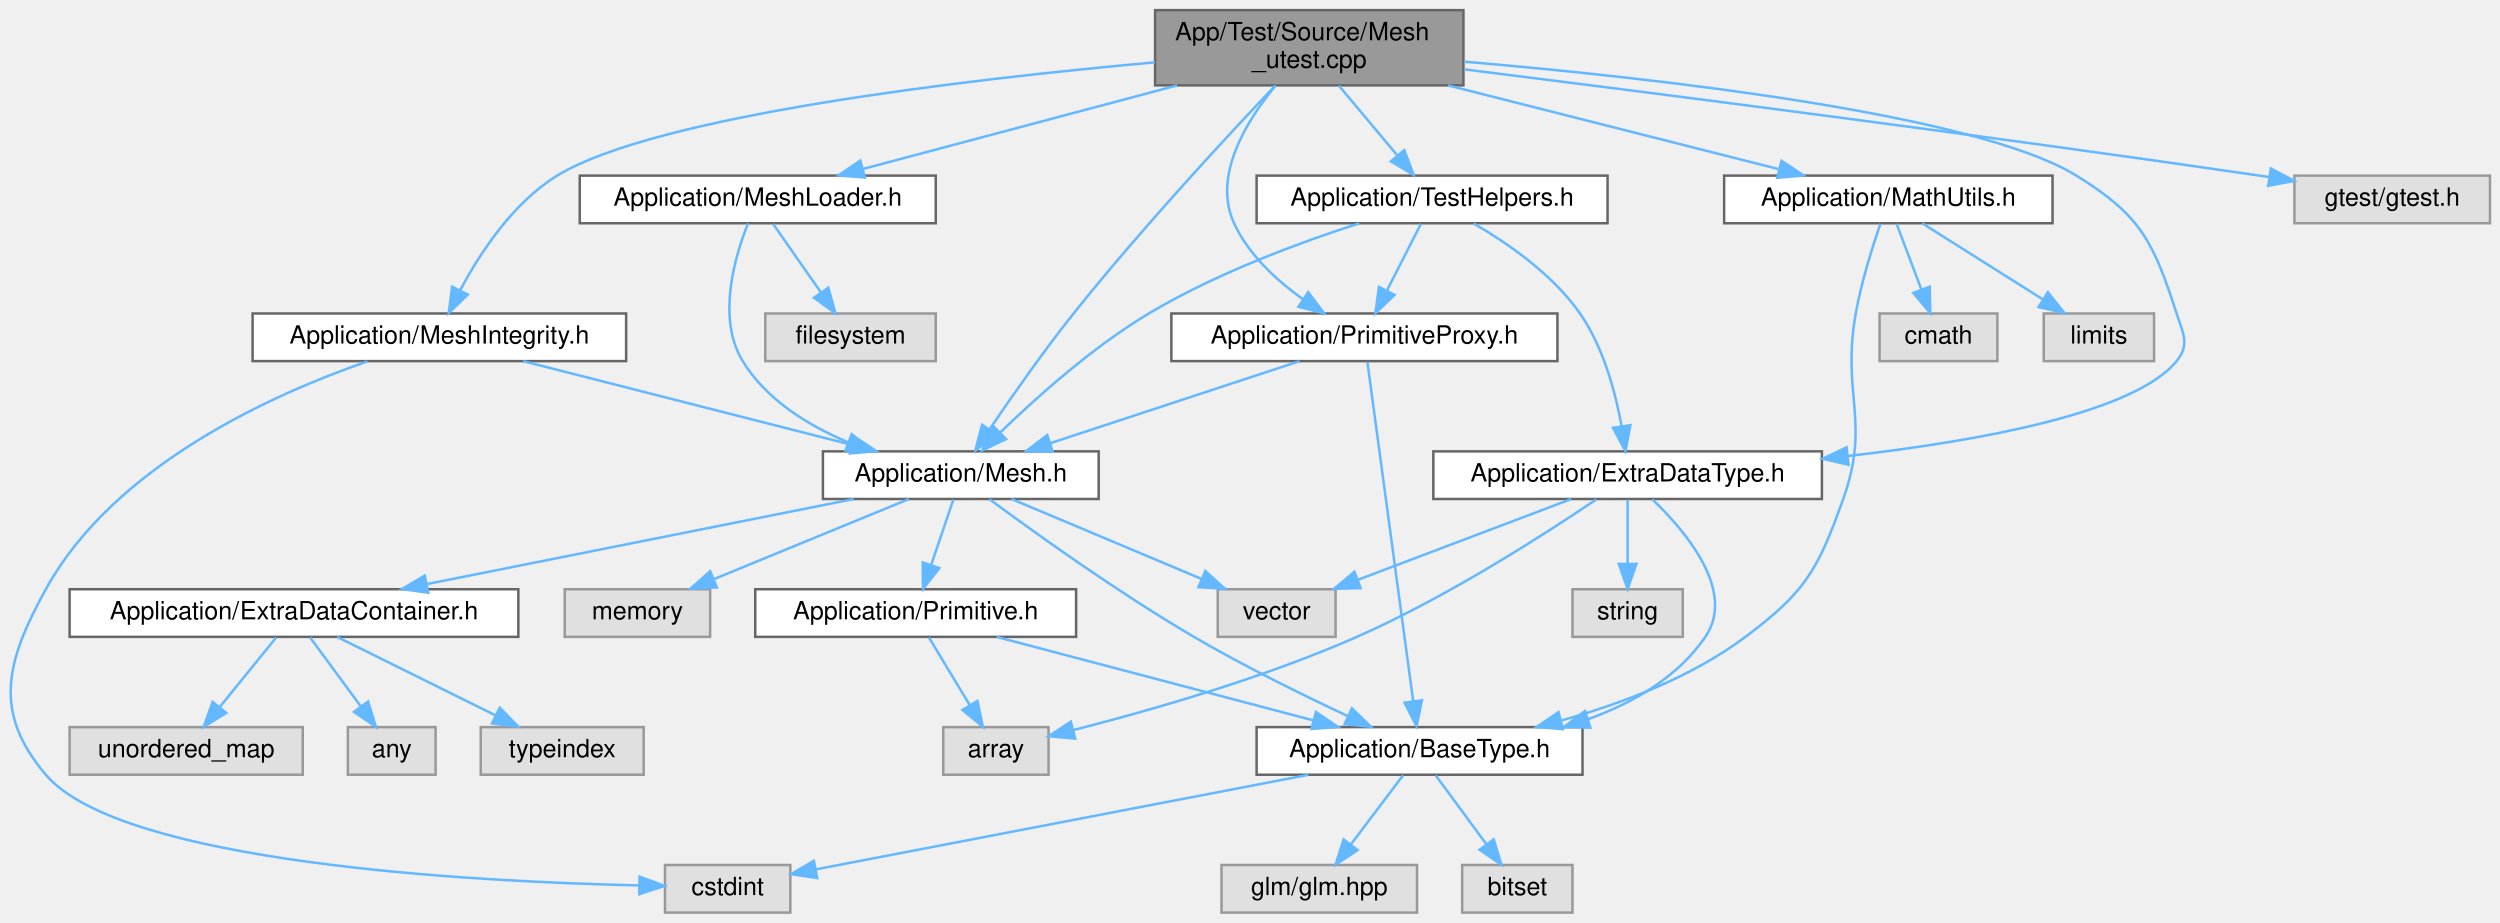
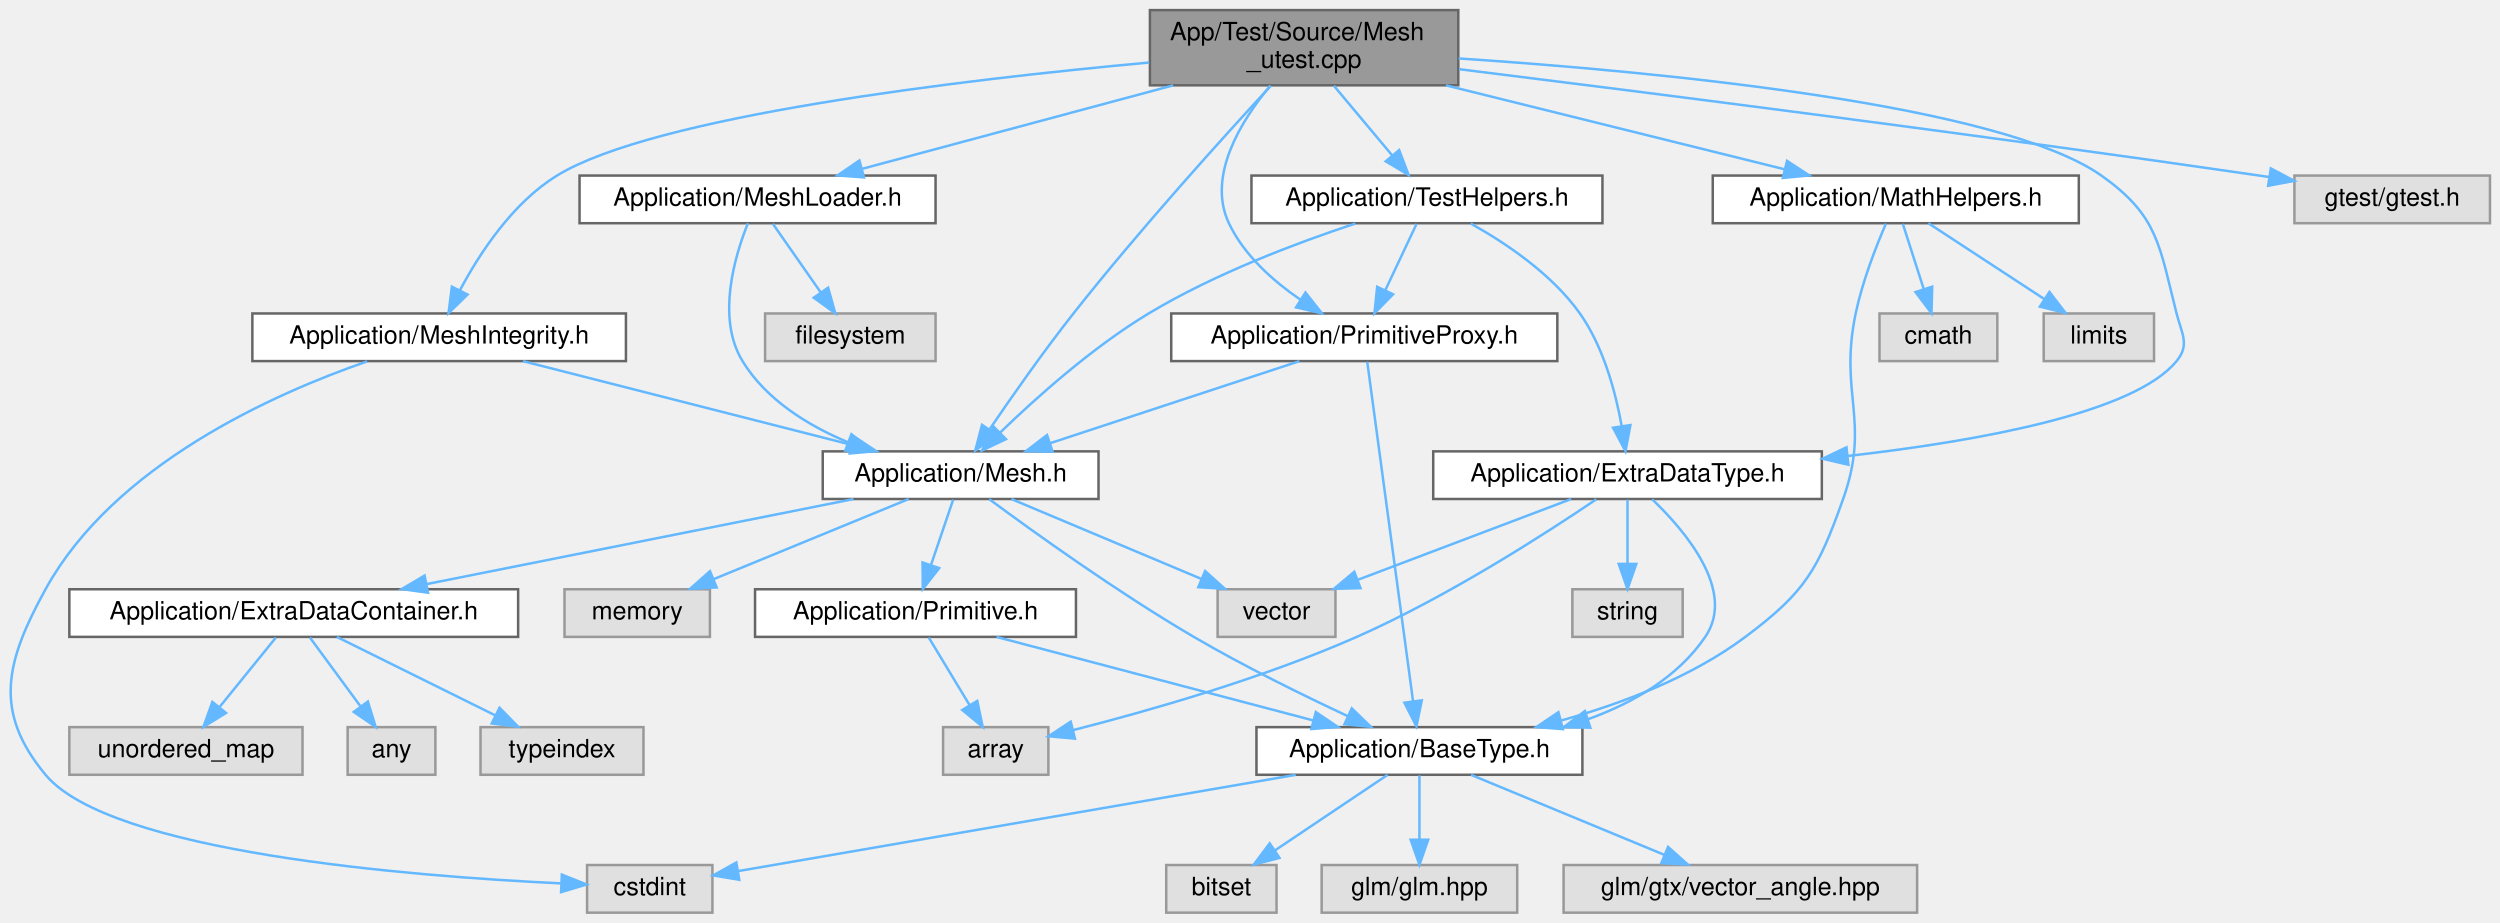
- <svg xmlns="http://www.w3.org/2000/svg" xmlns:xlink="http://www.w3.org/1999/xlink" width="997pt" height="368pt" viewBox="0.00 0.00 997.27 368.00">
+ <svg xmlns="http://www.w3.org/2000/svg" xmlns:xlink="http://www.w3.org/1999/xlink" width="997pt" height="368pt" viewBox="0.00 0.00 997.16 368.00">
  <g id="graph0" class="graph" transform="scale(1 1) rotate(0) translate(4 364)">
    <g id="Node000001" class="node">
      <g id="a_Node000001">
        <a xlink:title=" ">
-           <polygon fill="#999999" stroke="#666666" points="579.77,-360 456.77,-360 456.77,-330 579.77,-330 579.77,-360" />
-           <text text-anchor="start" x="464.77" y="-348" font-family="Helvetica,sans-Serif" font-size="10.00">App/Test/Source/Mesh</text>
-           <text text-anchor="middle" x="518.27" y="-337" font-family="Helvetica,sans-Serif" font-size="10.00">_utest.cpp</text>
+           <polygon fill="#999999" stroke="#666666" points="577.66,-360 454.66,-360 454.66,-330 577.66,-330 577.66,-360" />
+           <text text-anchor="start" x="462.66" y="-348" font-family="Helvetica,sans-Serif" font-size="10.00">App/Test/Source/Mesh</text>
+           <text text-anchor="middle" x="516.16" y="-337" font-family="Helvetica,sans-Serif" font-size="10.00">_utest.cpp</text>
        </a>
      </g>
    </g>
    <g id="Node000002" class="node">
      <g id="a_Node000002">
        <a xlink:href="ExtraDataType_8h.html" target="_top" xlink:title=" ">
-           <polygon fill="white" stroke="#666666" points="722.77,-184 567.77,-184 567.77,-165 722.77,-165 722.77,-184" />
-           <text text-anchor="middle" x="645.27" y="-172" font-family="Helvetica,sans-Serif" font-size="10.00">Application/ExtraDataType.h</text>
+           <polygon fill="white" stroke="#666666" points="722.66,-184 567.66,-184 567.66,-165 722.66,-165 722.66,-184" />
+           <text text-anchor="middle" x="645.16" y="-172" font-family="Helvetica,sans-Serif" font-size="10.00">Application/ExtraDataType.h</text>
        </a>
      </g>
    </g>
    <g id="edge1_Node000001_Node000002" class="edge">
      <g id="a_edge1_Node000001_Node000002">
        <a xlink:title=" ">
-           <path fill="none" stroke="#63b8ff" d="M580.07,-339.46C657.36,-332.83 784.39,-318.56 824.27,-294 850.01,-278.15 854.92,-267.74 864.27,-239 866.88,-230.97 869.61,-226.54 864.27,-220 847.55,-199.54 786.61,-188.25 733.25,-182.17" />
-           <polygon fill="#63b8ff" stroke="#63b8ff" points="733.37,-178.66 723.05,-181.06 732.61,-185.62 733.37,-178.66" />
-         </a>
-       </g>
-     </g>
-     <g id="Node000010" class="node">
-       <g id="a_Node000010">
-         <a xlink:href="MathUtils_8h.html" target="_top" xlink:title=" ">
-           <polygon fill="white" stroke="#666666" points="814.77,-294 683.77,-294 683.77,-275 814.77,-275 814.77,-294" />
-           <text text-anchor="middle" x="749.27" y="-282" font-family="Helvetica,sans-Serif" font-size="10.00">Application/MathUtils.h</text>
-         </a>
-       </g>
-     </g>
-     <g id="edge9_Node000001_Node000010" class="edge">
-       <g id="a_edge9_Node000001_Node000010">
-         <a xlink:title=" ">
-           <path fill="none" stroke="#63b8ff" d="M573.6,-329.99C613.98,-319.76 667.98,-306.09 705.41,-296.61" />
-           <polygon fill="#63b8ff" stroke="#63b8ff" points="706.66,-299.9 715.5,-294.05 704.94,-293.12 706.66,-299.9" />
-         </a>
-       </g>
-     </g>
-     <g id="Node000013" class="node">
-       <g id="a_Node000013">
+           <path fill="none" stroke="#63b8ff" d="M577.79,-340.72C658.34,-335.37 793.9,-322.36 834.16,-294 856.92,-277.96 857.28,-265.98 864.16,-239 866.25,-230.82 869.5,-226.54 864.16,-220 847.44,-199.54 786.5,-188.25 733.14,-182.17" />
+           <polygon fill="#63b8ff" stroke="#63b8ff" points="733.25,-178.66 722.93,-181.06 732.5,-185.62 733.25,-178.66" />
+         </a>
+       </g>
+     </g>
+     <g id="Node000011" class="node">
+       <g id="a_Node000011">
+         <a xlink:href="MathHelpers_8h.html" target="_top" xlink:title=" ">
+           <polygon fill="white" stroke="#666666" points="825.16,-294 679.16,-294 679.16,-275 825.16,-275 825.16,-294" />
+           <text text-anchor="middle" x="752.16" y="-282" font-family="Helvetica,sans-Serif" font-size="10.00">Application/MathHelpers.h</text>
+         </a>
+       </g>
+     </g>
+     <g id="edge10_Node000001_Node000011" class="edge">
+       <g id="a_edge10_Node000001_Node000011">
+         <a xlink:title=" ">
+           <path fill="none" stroke="#63b8ff" d="M572.69,-329.99C614.12,-319.72 669.58,-305.97 707.83,-296.49" />
+           <polygon fill="#63b8ff" stroke="#63b8ff" points="708.79,-299.86 717.65,-294.05 707.1,-293.06 708.79,-299.86" />
+         </a>
+       </g>
+     </g>
+     <g id="Node000014" class="node">
+       <g id="a_Node000014">
        <a xlink:href="Mesh_8h.html" target="_top" xlink:title=" ">
-           <polygon fill="white" stroke="#666666" points="434.27,-184 324.27,-184 324.27,-165 434.27,-165 434.27,-184" />
-           <text text-anchor="middle" x="379.27" y="-172" font-family="Helvetica,sans-Serif" font-size="10.00">Application/Mesh.h</text>
-         </a>
-       </g>
-     </g>
-     <g id="edge13_Node000001_Node000013" class="edge">
-       <g id="a_edge13_Node000001_Node000013">
-         <a xlink:title=" ">
-           <path fill="none" stroke="#63b8ff" d="M504.66,-329.85C485.87,-310.09 451.28,-272.85 424.27,-239 412.2,-223.87 399.55,-205.79 390.75,-192.8" />
-           <polygon fill="#63b8ff" stroke="#63b8ff" points="393.56,-190.71 385.08,-184.36 387.75,-194.61 393.56,-190.71" />
-         </a>
-       </g>
-     </g>
-     <g id="Node000020" class="node">
-       <g id="a_Node000020">
-         <a xlink:href="MeshIntegrity_8h.html" target="_top" xlink:title=" ">
-           <polygon fill="white" stroke="#666666" points="245.77,-239 96.77,-239 96.77,-220 245.77,-220 245.77,-239" />
-           <text text-anchor="middle" x="171.27" y="-227" font-family="Helvetica,sans-Serif" font-size="10.00">Application/MeshIntegrity.h</text>
-         </a>
-       </g>
-     </g>
-     <g id="edge24_Node000001_Node000020" class="edge">
-       <g id="a_edge24_Node000001_Node000020">
-         <a xlink:title=" ">
-           <path fill="none" stroke="#63b8ff" d="M456.73,-339.19C380.89,-332.34 257.28,-317.88 218.27,-294 200.59,-283.18 187.41,-263 179.57,-248.29" />
-           <polygon fill="#63b8ff" stroke="#63b8ff" points="182.61,-246.54 175.01,-239.16 176.35,-249.67 182.61,-246.54" />
+           <polygon fill="white" stroke="#666666" points="434.16,-184 324.16,-184 324.16,-165 434.16,-165 434.16,-184" />
+           <text text-anchor="middle" x="379.16" y="-172" font-family="Helvetica,sans-Serif" font-size="10.00">Application/Mesh.h</text>
+         </a>
+       </g>
+     </g>
+     <g id="edge14_Node000001_Node000014" class="edge">
+       <g id="a_edge14_Node000001_Node000014">
+         <a xlink:title=" ">
+           <path fill="none" stroke="#63b8ff" d="M502.87,-329.8C484.54,-309.98 450.73,-272.68 424.16,-239 412.17,-223.81 399.51,-205.74 390.68,-192.76" />
+           <polygon fill="#63b8ff" stroke="#63b8ff" points="393.49,-190.67 385,-184.33 387.69,-194.58 393.49,-190.67" />
        </a>
      </g>
    </g>
    <g id="Node000021" class="node">
      <g id="a_Node000021">
+         <a xlink:href="MeshIntegrity_8h.html" target="_top" xlink:title=" ">
+           <polygon fill="white" stroke="#666666" points="245.66,-239 96.66,-239 96.66,-220 245.66,-220 245.66,-239" />
+           <text text-anchor="middle" x="171.16" y="-227" font-family="Helvetica,sans-Serif" font-size="10.00">Application/MeshIntegrity.h</text>
+         </a>
+       </g>
+     </g>
+     <g id="edge25_Node000001_Node000021" class="edge">
+       <g id="a_edge25_Node000001_Node000021">
+         <a xlink:title=" ">
+           <path fill="none" stroke="#63b8ff" d="M454.37,-339.09C378.98,-332.17 256.79,-317.68 218.16,-294 200.49,-283.17 187.3,-263 179.46,-248.29" />
+           <polygon fill="#63b8ff" stroke="#63b8ff" points="182.5,-246.54 174.9,-239.16 176.24,-249.67 182.5,-246.54" />
+         </a>
+       </g>
+     </g>
+     <g id="Node000022" class="node">
+       <g id="a_Node000022">
        <a xlink:href="MeshLoader_8h.html" target="_top" xlink:title=" ">
-           <polygon fill="white" stroke="#666666" points="369.27,-294 227.27,-294 227.27,-275 369.27,-275 369.27,-294" />
-           <text text-anchor="middle" x="298.27" y="-282" font-family="Helvetica,sans-Serif" font-size="10.00">Application/MeshLoader.h</text>
-         </a>
-       </g>
-     </g>
-     <g id="edge27_Node000001_Node000021" class="edge">
-       <g id="a_edge27_Node000001_Node000021">
-         <a xlink:title=" ">
-           <path fill="none" stroke="#63b8ff" d="M465.58,-329.99C427.28,-319.8 376.13,-306.2 340.51,-296.73" />
-           <polygon fill="#63b8ff" stroke="#63b8ff" points="341,-293.24 330.44,-294.05 339.2,-300.01 341,-293.24" />
-         </a>
-       </g>
-     </g>
-     <g id="Node000023" class="node">
-       <g id="a_Node000023">
-         <a xlink:href="PrimitiveProxy_8h.html" target="_top" xlink:title=" ">
-           <polygon fill="white" stroke="#666666" points="617.27,-239 463.27,-239 463.27,-220 617.27,-220 617.27,-239" />
-           <text text-anchor="middle" x="540.27" y="-227" font-family="Helvetica,sans-Serif" font-size="10.00">Application/PrimitiveProxy.h</text>
-         </a>
-       </g>
-     </g>
-     <g id="edge30_Node000001_Node000023" class="edge">
-       <g id="a_edge30_Node000001_Node000023">
-         <a xlink:title=" ">
-           <path fill="none" stroke="#63b8ff" d="M504.87,-329.91C493.26,-315.91 479.59,-293.87 488.27,-275 494.02,-262.52 505.18,-252.24 515.7,-244.71" />
-           <polygon fill="#63b8ff" stroke="#63b8ff" points="517.84,-247.49 524.24,-239.05 513.97,-241.65 517.84,-247.49" />
+           <polygon fill="white" stroke="#666666" points="369.16,-294 227.16,-294 227.16,-275 369.16,-275 369.16,-294" />
+           <text text-anchor="middle" x="298.16" y="-282" font-family="Helvetica,sans-Serif" font-size="10.00">Application/MeshLoader.h</text>
+         </a>
+       </g>
+     </g>
+     <g id="edge28_Node000001_Node000022" class="edge">
+       <g id="a_edge28_Node000001_Node000022">
+         <a xlink:title=" ">
+           <path fill="none" stroke="#63b8ff" d="M463.94,-329.99C425.99,-319.8 375.31,-306.2 340.01,-296.73" />
+           <polygon fill="#63b8ff" stroke="#63b8ff" points="340.6,-293.27 330.03,-294.05 338.78,-300.03 340.6,-293.27" />
        </a>
      </g>
    </g>
    <g id="Node000024" class="node">
      <g id="a_Node000024">
-         <a xlink:href="TestHelpers_8h.html" target="_top" xlink:title=" ">
-           <polygon fill="white" stroke="#666666" points="637.27,-294 497.27,-294 497.27,-275 637.27,-275 637.27,-294" />
-           <text text-anchor="middle" x="567.27" y="-282" font-family="Helvetica,sans-Serif" font-size="10.00">Application/TestHelpers.h</text>
-         </a>
-       </g>
-     </g>
-     <g id="edge33_Node000001_Node000024" class="edge">
-       <g id="a_edge33_Node000001_Node000024">
-         <a xlink:title=" ">
-           <path fill="none" stroke="#63b8ff" d="M530.13,-329.84C537.17,-321.43 546.13,-310.74 553.48,-301.96" />
-           <polygon fill="#63b8ff" stroke="#63b8ff" points="556.19,-304.18 559.93,-294.27 550.82,-299.68 556.19,-304.18" />
+         <a xlink:href="PrimitiveProxy_8h.html" target="_top" xlink:title=" ">
+           <polygon fill="white" stroke="#666666" points="617.16,-239 463.16,-239 463.16,-220 617.16,-220 617.16,-239" />
+           <text text-anchor="middle" x="540.16" y="-227" font-family="Helvetica,sans-Serif" font-size="10.00">Application/PrimitiveProxy.h</text>
+         </a>
+       </g>
+     </g>
+     <g id="edge31_Node000001_Node000024" class="edge">
+       <g id="a_edge31_Node000001_Node000024">
+         <a xlink:title=" ">
+           <path fill="none" stroke="#63b8ff" d="M502.68,-329.88C491.02,-315.85 477.3,-293.78 486.16,-275 492.17,-262.26 503.82,-251.92 514.76,-244.44" />
+           <polygon fill="#63b8ff" stroke="#63b8ff" points="516.7,-247.36 523.27,-239.05 512.95,-241.44 516.7,-247.36" />
        </a>
      </g>
    </g>
    <g id="Node000025" class="node">
      <g id="a_Node000025">
-         <a xlink:title=" ">
-           <polygon fill="#e0e0e0" stroke="#999999" points="989.27,-294 911.27,-294 911.27,-275 989.27,-275 989.27,-294" />
-           <text text-anchor="middle" x="950.27" y="-282" font-family="Helvetica,sans-Serif" font-size="10.00">gtest/gtest.h</text>
-         </a>
-       </g>
-     </g>
-     <g id="edge37_Node000001_Node000025" class="edge">
-       <g id="a_edge37_Node000001_Node000025">
-         <a xlink:title=" ">
-           <path fill="none" stroke="#63b8ff" d="M580.05,-336.39C655.13,-327.01 785.63,-310.31 897.27,-294 898.54,-293.81 899.83,-293.62 901.13,-293.43" />
-           <polygon fill="#63b8ff" stroke="#63b8ff" points="901.86,-296.86 911.22,-291.89 900.8,-289.94 901.86,-296.86" />
+         <a xlink:href="TestHelpers_8h.html" target="_top" xlink:title=" ">
+           <polygon fill="white" stroke="#666666" points="635.16,-294 495.16,-294 495.16,-275 635.16,-275 635.16,-294" />
+           <text text-anchor="middle" x="565.16" y="-282" font-family="Helvetica,sans-Serif" font-size="10.00">Application/TestHelpers.h</text>
+         </a>
+       </g>
+     </g>
+     <g id="edge34_Node000001_Node000025" class="edge">
+       <g id="a_edge34_Node000001_Node000025">
+         <a xlink:title=" ">
+           <path fill="none" stroke="#63b8ff" d="M528.02,-329.84C535.06,-321.43 544.02,-310.74 551.37,-301.96" />
+           <polygon fill="#63b8ff" stroke="#63b8ff" points="554.08,-304.18 557.82,-294.27 548.71,-299.68 554.08,-304.18" />
+         </a>
+       </g>
+     </g>
+     <g id="Node000026" class="node">
+       <g id="a_Node000026">
+         <a xlink:title=" ">
+           <polygon fill="#e0e0e0" stroke="#999999" points="989.16,-294 911.16,-294 911.16,-275 989.16,-275 989.16,-294" />
+           <text text-anchor="middle" x="950.16" y="-282" font-family="Helvetica,sans-Serif" font-size="10.00">gtest/gtest.h</text>
+         </a>
+       </g>
+     </g>
+     <g id="edge38_Node000001_Node000026" class="edge">
+       <g id="a_edge38_Node000001_Node000026">
+         <a xlink:title=" ">
+           <path fill="none" stroke="#63b8ff" d="M577.93,-336.44C653.36,-327.09 784.77,-310.38 897.16,-294 898.43,-293.81 899.72,-293.62 901.02,-293.43" />
+           <polygon fill="#63b8ff" stroke="#63b8ff" points="901.75,-296.86 911.1,-291.89 900.69,-289.94 901.75,-296.86" />
        </a>
      </g>
    </g>
    <g id="Node000003" class="node">
      <g id="a_Node000003">
        <a xlink:href="BaseType_8h.html" target="_top" xlink:title=" ">
-           <polygon fill="white" stroke="#666666" points="627.27,-74 497.27,-74 497.27,-55 627.27,-55 627.27,-74" />
-           <text text-anchor="middle" x="562.27" y="-62" font-family="Helvetica,sans-Serif" font-size="10.00">Application/BaseType.h</text>
+           <polygon fill="white" stroke="#666666" points="627.16,-74 497.16,-74 497.16,-55 627.16,-55 627.16,-74" />
+           <text text-anchor="middle" x="562.16" y="-62" font-family="Helvetica,sans-Serif" font-size="10.00">Application/BaseType.h</text>
        </a>
      </g>
    </g>
    <g id="edge2_Node000002_Node000003" class="edge">
      <g id="a_edge2_Node000002_Node000003">
        <a xlink:title=" ">
-           <path fill="none" stroke="#63b8ff" d="M655.14,-164.85C668.34,-152.22 688.73,-128.23 676.27,-110 665.3,-93.94 647.6,-83.68 629.38,-77.12" />
-           <polygon fill="#63b8ff" stroke="#63b8ff" points="630.43,-73.78 619.84,-74.01 628.27,-80.43 630.43,-73.78" />
+           <path fill="none" stroke="#63b8ff" d="M655.03,-164.85C668.23,-152.22 688.61,-128.23 676.16,-110 665.19,-93.94 647.49,-83.68 629.27,-77.12" />
+           <polygon fill="#63b8ff" stroke="#63b8ff" points="630.32,-73.78 619.73,-74.01 628.16,-80.43 630.32,-73.78" />
+         </a>
+       </g>
+     </g>
+     <g id="Node000008" class="node">
+       <g id="a_Node000008">
+         <a xlink:title=" ">
+           <polygon fill="#e0e0e0" stroke="#999999" points="414.16,-74 372.16,-74 372.16,-55 414.16,-55 414.16,-74" />
+           <text text-anchor="middle" x="393.16" y="-62" font-family="Helvetica,sans-Serif" font-size="10.00">array</text>
+         </a>
+       </g>
+     </g>
+     <g id="edge7_Node000002_Node000008" class="edge">
+       <g id="a_edge7_Node000002_Node000008">
+         <a xlink:title=" ">
+           <path fill="none" stroke="#63b8ff" d="M632.7,-164.87C613.11,-151.61 573.57,-126.07 537.16,-110 499.47,-93.37 453.67,-80.36 424,-72.81" />
+           <polygon fill="#63b8ff" stroke="#63b8ff" points="424.76,-69.4 414.21,-70.37 423.07,-76.19 424.76,-69.4" />
+         </a>
+       </g>
+     </g>
+     <g id="Node000009" class="node">
+       <g id="a_Node000009">
+         <a xlink:title=" ">
+           <polygon fill="#e0e0e0" stroke="#999999" points="667.16,-129 623.16,-129 623.16,-110 667.16,-110 667.16,-129" />
+           <text text-anchor="middle" x="645.16" y="-117" font-family="Helvetica,sans-Serif" font-size="10.00">string</text>
+         </a>
+       </g>
+     </g>
+     <g id="edge8_Node000002_Node000009" class="edge">
+       <g id="a_edge8_Node000002_Node000009">
+         <a xlink:title=" ">
+           <path fill="none" stroke="#63b8ff" d="M645.16,-164.75C645.16,-157.8 645.16,-147.85 645.16,-139.13" />
+           <polygon fill="#63b8ff" stroke="#63b8ff" points="648.66,-139.09 645.16,-129.09 641.66,-139.09 648.66,-139.09" />
+         </a>
+       </g>
+     </g>
+     <g id="Node000010" class="node">
+       <g id="a_Node000010">
+         <a xlink:title=" ">
+           <polygon fill="#e0e0e0" stroke="#999999" points="528.66,-129 481.66,-129 481.66,-110 528.66,-110 528.66,-129" />
+           <text text-anchor="middle" x="505.16" y="-117" font-family="Helvetica,sans-Serif" font-size="10.00">vector</text>
+         </a>
+       </g>
+     </g>
+     <g id="edge9_Node000002_Node000010" class="edge">
+       <g id="a_edge9_Node000002_Node000010">
+         <a xlink:title=" ">
+           <path fill="none" stroke="#63b8ff" d="M622.67,-164.98C599.64,-156.27 563.62,-142.63 537.53,-132.75" />
+           <polygon fill="#63b8ff" stroke="#63b8ff" points="538.65,-129.44 528.06,-129.17 536.17,-135.98 538.65,-129.44" />
+         </a>
+       </g>
+     </g>
+     <g id="Node000004" class="node">
+       <g id="a_Node000004">
+         <a xlink:title=" ">
+           <polygon fill="#e0e0e0" stroke="#999999" points="601.16,-19 523.16,-19 523.16,0 601.16,0 601.16,-19" />
+           <text text-anchor="middle" x="562.16" y="-7" font-family="Helvetica,sans-Serif" font-size="10.00">glm/glm.hpp</text>
+         </a>
+       </g>
+     </g>
+     <g id="edge3_Node000003_Node000004" class="edge">
+       <g id="a_edge3_Node000003_Node000004">
+         <a xlink:title=" ">
+           <path fill="none" stroke="#63b8ff" d="M562.16,-54.75C562.16,-47.8 562.16,-37.85 562.16,-29.13" />
+           <polygon fill="#63b8ff" stroke="#63b8ff" points="565.66,-29.09 562.16,-19.09 558.66,-29.09 565.66,-29.09" />
+         </a>
+       </g>
+     </g>
+     <g id="Node000005" class="node">
+       <g id="a_Node000005">
+         <a xlink:title=" ">
+           <polygon fill="#e0e0e0" stroke="#999999" points="760.66,-19 619.66,-19 619.66,0 760.66,0 760.66,-19" />
+           <text text-anchor="middle" x="690.16" y="-7" font-family="Helvetica,sans-Serif" font-size="10.00">glm/gtx/vector_angle.hpp</text>
+         </a>
+       </g>
+     </g>
+     <g id="edge4_Node000003_Node000005" class="edge">
+       <g id="a_edge4_Node000003_Node000005">
+         <a xlink:title=" ">
+           <path fill="none" stroke="#63b8ff" d="M582.72,-54.98C603.59,-46.34 636.13,-32.87 659.93,-23.02" />
+           <polygon fill="#63b8ff" stroke="#63b8ff" points="661.32,-26.23 669.22,-19.17 658.64,-19.76 661.32,-26.23" />
+         </a>
+       </g>
+     </g>
+     <g id="Node000006" class="node">
+       <g id="a_Node000006">
+         <a xlink:title=" ">
+           <polygon fill="#e0e0e0" stroke="#999999" points="505.16,-19 461.16,-19 461.16,0 505.16,0 505.16,-19" />
+           <text text-anchor="middle" x="483.16" y="-7" font-family="Helvetica,sans-Serif" font-size="10.00">bitset</text>
+         </a>
+       </g>
+     </g>
+     <g id="edge5_Node000003_Node000006" class="edge">
+       <g id="a_edge5_Node000003_Node000006">
+         <a xlink:title=" ">
+           <path fill="none" stroke="#63b8ff" d="M549.47,-54.98C537.33,-46.84 518.8,-34.41 504.41,-24.76" />
+           <polygon fill="#63b8ff" stroke="#63b8ff" points="506.34,-21.84 496.08,-19.17 502.44,-27.65 506.34,-21.84" />
        </a>
      </g>
    </g>
    <g id="Node000007" class="node">
      <g id="a_Node000007">
        <a xlink:title=" ">
-           <polygon fill="#e0e0e0" stroke="#999999" points="414.27,-74 372.27,-74 372.27,-55 414.27,-55 414.27,-74" />
-           <text text-anchor="middle" x="393.27" y="-62" font-family="Helvetica,sans-Serif" font-size="10.00">array</text>
-         </a>
-       </g>
-     </g>
-     <g id="edge6_Node000002_Node000007" class="edge">
-       <g id="a_edge6_Node000002_Node000007">
-         <a xlink:title=" ">
-           <path fill="none" stroke="#63b8ff" d="M632.82,-164.87C613.23,-151.61 573.69,-126.07 537.27,-110 499.58,-93.37 453.79,-80.36 424.11,-72.81" />
-           <polygon fill="#63b8ff" stroke="#63b8ff" points="424.88,-69.4 414.33,-70.37 423.18,-76.19 424.88,-69.4" />
-         </a>
-       </g>
-     </g>
-     <g id="Node000008" class="node">
-       <g id="a_Node000008">
-         <a xlink:title=" ">
-           <polygon fill="#e0e0e0" stroke="#999999" points="667.27,-129 623.27,-129 623.27,-110 667.27,-110 667.27,-129" />
-           <text text-anchor="middle" x="645.27" y="-117" font-family="Helvetica,sans-Serif" font-size="10.00">string</text>
-         </a>
-       </g>
-     </g>
-     <g id="edge7_Node000002_Node000008" class="edge">
-       <g id="a_edge7_Node000002_Node000008">
-         <a xlink:title=" ">
-           <path fill="none" stroke="#63b8ff" d="M645.27,-164.75C645.27,-157.8 645.27,-147.85 645.27,-139.13" />
-           <polygon fill="#63b8ff" stroke="#63b8ff" points="648.77,-139.09 645.27,-129.09 641.77,-139.09 648.77,-139.09" />
-         </a>
-       </g>
-     </g>
-     <g id="Node000009" class="node">
-       <g id="a_Node000009">
-         <a xlink:title=" ">
-           <polygon fill="#e0e0e0" stroke="#999999" points="528.77,-129 481.77,-129 481.77,-110 528.77,-110 528.77,-129" />
-           <text text-anchor="middle" x="505.27" y="-117" font-family="Helvetica,sans-Serif" font-size="10.00">vector</text>
-         </a>
-       </g>
-     </g>
-     <g id="edge8_Node000002_Node000009" class="edge">
-       <g id="a_edge8_Node000002_Node000009">
-         <a xlink:title=" ">
-           <path fill="none" stroke="#63b8ff" d="M622.78,-164.98C599.75,-156.27 563.73,-142.63 537.64,-132.75" />
-           <polygon fill="#63b8ff" stroke="#63b8ff" points="538.77,-129.44 528.17,-129.17 536.29,-135.98 538.77,-129.44" />
-         </a>
-       </g>
-     </g>
-     <g id="Node000004" class="node">
-       <g id="a_Node000004">
-         <a xlink:title=" ">
-           <polygon fill="#e0e0e0" stroke="#999999" points="561.27,-19 483.27,-19 483.27,0 561.27,0 561.27,-19" />
-           <text text-anchor="middle" x="522.27" y="-7" font-family="Helvetica,sans-Serif" font-size="10.00">glm/glm.hpp</text>
-         </a>
-       </g>
-     </g>
-     <g id="edge3_Node000003_Node000004" class="edge">
-       <g id="a_edge3_Node000003_Node000004">
-         <a xlink:title=" ">
-           <path fill="none" stroke="#63b8ff" d="M555.67,-54.75C550.02,-47.26 541.73,-36.28 534.82,-27.13" />
-           <polygon fill="#63b8ff" stroke="#63b8ff" points="537.57,-24.96 528.75,-19.09 531.98,-29.18 537.57,-24.96" />
-         </a>
-       </g>
-     </g>
-     <g id="Node000005" class="node">
-       <g id="a_Node000005">
-         <a xlink:title=" ">
-           <polygon fill="#e0e0e0" stroke="#999999" points="623.27,-19 579.27,-19 579.27,0 623.27,0 623.27,-19" />
-           <text text-anchor="middle" x="601.27" y="-7" font-family="Helvetica,sans-Serif" font-size="10.00">bitset</text>
-         </a>
-       </g>
-     </g>
-     <g id="edge4_Node000003_Node000005" class="edge">
-       <g id="a_edge4_Node000003_Node000005">
-         <a xlink:title=" ">
-           <path fill="none" stroke="#63b8ff" d="M568.71,-54.75C574.16,-47.34 582.14,-36.5 588.83,-27.41" />
-           <polygon fill="#63b8ff" stroke="#63b8ff" points="591.84,-29.22 594.95,-19.09 586.2,-25.07 591.84,-29.22" />
-         </a>
-       </g>
-     </g>
-     <g id="Node000006" class="node">
-       <g id="a_Node000006">
-         <a xlink:title=" ">
-           <polygon fill="#e0e0e0" stroke="#999999" points="311.27,-19 261.27,-19 261.27,0 311.27,0 311.27,-19" />
-           <text text-anchor="middle" x="286.27" y="-7" font-family="Helvetica,sans-Serif" font-size="10.00">cstdint</text>
-         </a>
-       </g>
-     </g>
-     <g id="edge5_Node000003_Node000006" class="edge">
-       <g id="a_edge5_Node000003_Node000006">
-         <a xlink:title=" ">
-           <path fill="none" stroke="#63b8ff" d="M517.93,-54.98C463.3,-44.49 371.6,-26.88 321.52,-17.27" />
-           <polygon fill="#63b8ff" stroke="#63b8ff" points="321.98,-13.79 311.5,-15.34 320.66,-20.67 321.98,-13.79" />
-         </a>
-       </g>
-     </g>
-     <g id="edge10_Node000010_Node000003" class="edge">
-       <g id="a_edge10_Node000010_Node000003">
-         <a xlink:title=" ">
-           <path fill="none" stroke="#63b8ff" d="M746.11,-274.77C743.04,-265.89 738.52,-251.68 736.27,-239 730.5,-206.54 742.33,-196.05 731.27,-165 721.22,-136.77 716.27,-127.94 692.27,-110 670.78,-93.93 643.07,-83.39 618.76,-76.63" />
-           <polygon fill="#63b8ff" stroke="#63b8ff" points="619.49,-73.2 608.93,-74.04 617.71,-79.97 619.49,-73.2" />
-         </a>
-       </g>
-     </g>
-     <g id="Node000011" class="node">
-       <g id="a_Node000011">
-         <a xlink:title=" ">
-           <polygon fill="#e0e0e0" stroke="#999999" points="792.77,-239 745.77,-239 745.77,-220 792.77,-220 792.77,-239" />
-           <text text-anchor="middle" x="769.27" y="-227" font-family="Helvetica,sans-Serif" font-size="10.00">cmath</text>
-         </a>
-       </g>
-     </g>
-     <g id="edge11_Node000010_Node000011" class="edge">
-       <g id="a_edge11_Node000010_Node000011">
-         <a xlink:title=" ">
-           <path fill="none" stroke="#63b8ff" d="M752.57,-274.75C755.25,-267.65 759.12,-257.4 762.46,-248.56" />
-           <polygon fill="#63b8ff" stroke="#63b8ff" points="765.77,-249.68 766.03,-239.09 759.22,-247.21 765.77,-249.68" />
+           <polygon fill="#e0e0e0" stroke="#999999" points="280.16,-19 230.16,-19 230.16,0 280.16,0 280.16,-19" />
+           <text text-anchor="middle" x="255.16" y="-7" font-family="Helvetica,sans-Serif" font-size="10.00">cstdint</text>
+         </a>
+       </g>
+     </g>
+     <g id="edge6_Node000003_Node000007" class="edge">
+       <g id="a_edge6_Node000003_Node000007">
+         <a xlink:title=" ">
+           <path fill="none" stroke="#63b8ff" d="M512.83,-54.98C450.57,-44.24 345.02,-26.01 290.34,-16.57" />
+           <polygon fill="#63b8ff" stroke="#63b8ff" points="290.88,-13.11 280.43,-14.86 289.69,-20.01 290.88,-13.11" />
+         </a>
+       </g>
+     </g>
+     <g id="edge11_Node000011_Node000003" class="edge">
+       <g id="a_edge11_Node000011_Node000003">
+         <a xlink:title=" ">
+           <path fill="none" stroke="#63b8ff" d="M748.23,-274.84C744.43,-266.03 738.85,-251.86 736.16,-239 729.41,-206.74 742.22,-196.05 731.16,-165 721.11,-136.77 716.16,-127.94 692.16,-110 670.66,-93.93 642.95,-83.39 618.65,-76.63" />
+           <polygon fill="#63b8ff" stroke="#63b8ff" points="619.38,-73.2 608.82,-74.04 617.6,-79.97 619.38,-73.2" />
        </a>
      </g>
    </g>
    <g id="Node000012" class="node">
      <g id="a_Node000012">
        <a xlink:title=" ">
-           <polygon fill="#e0e0e0" stroke="#999999" points="855.27,-239 811.27,-239 811.27,-220 855.27,-220 855.27,-239" />
-           <text text-anchor="middle" x="833.27" y="-227" font-family="Helvetica,sans-Serif" font-size="10.00">limits</text>
-         </a>
-       </g>
-     </g>
-     <g id="edge12_Node000010_Node000012" class="edge">
-       <g id="a_edge12_Node000010_Node000012">
-         <a xlink:title=" ">
-           <path fill="none" stroke="#63b8ff" d="M762.77,-274.98C775.67,-266.84 795.37,-254.41 810.67,-244.76" />
-           <polygon fill="#63b8ff" stroke="#63b8ff" points="812.94,-247.47 819.53,-239.17 809.2,-241.55 812.94,-247.47" />
-         </a>
-       </g>
-     </g>
-     <g id="edge14_Node000013_Node000003" class="edge">
-       <g id="a_edge14_Node000013_Node000003">
-         <a xlink:title=" ">
-           <path fill="none" stroke="#63b8ff" d="M390.68,-164.94C407.88,-152.21 441.72,-127.86 472.27,-110 492.2,-98.34 515.61,-86.84 533.55,-78.44" />
-           <polygon fill="#63b8ff" stroke="#63b8ff" points="535.29,-81.49 542.9,-74.12 532.36,-75.14 535.29,-81.49" />
-         </a>
-       </g>
-     </g>
-     <g id="edge23_Node000013_Node000009" class="edge">
-       <g id="a_edge23_Node000013_Node000009">
-         <a xlink:title=" ">
-           <path fill="none" stroke="#63b8ff" d="M399.52,-164.98C419.97,-156.38 451.8,-142.99 475.2,-133.15" />
-           <polygon fill="#63b8ff" stroke="#63b8ff" points="476.8,-136.27 484.66,-129.17 474.08,-129.82 476.8,-136.27" />
-         </a>
-       </g>
-     </g>
-     <g id="Node000014" class="node">
-       <g id="a_Node000014">
+           <polygon fill="#e0e0e0" stroke="#999999" points="792.66,-239 745.66,-239 745.66,-220 792.66,-220 792.66,-239" />
+           <text text-anchor="middle" x="769.16" y="-227" font-family="Helvetica,sans-Serif" font-size="10.00">cmath</text>
+         </a>
+       </g>
+     </g>
+     <g id="edge12_Node000011_Node000012" class="edge">
+       <g id="a_edge12_Node000011_Node000012">
+         <a xlink:title=" ">
+           <path fill="none" stroke="#63b8ff" d="M754.97,-274.75C757.22,-267.72 760.46,-257.62 763.27,-248.84" />
+           <polygon fill="#63b8ff" stroke="#63b8ff" points="766.68,-249.68 766.4,-239.09 760.02,-247.54 766.68,-249.68" />
+         </a>
+       </g>
+     </g>
+     <g id="Node000013" class="node">
+       <g id="a_Node000013">
+         <a xlink:title=" ">
+           <polygon fill="#e0e0e0" stroke="#999999" points="855.16,-239 811.16,-239 811.16,-220 855.16,-220 855.16,-239" />
+           <text text-anchor="middle" x="833.16" y="-227" font-family="Helvetica,sans-Serif" font-size="10.00">limits</text>
+         </a>
+       </g>
+     </g>
+     <g id="edge13_Node000011_Node000013" class="edge">
+       <g id="a_edge13_Node000011_Node000013">
+         <a xlink:title=" ">
+           <path fill="none" stroke="#63b8ff" d="M765.17,-274.98C777.62,-266.84 796.61,-254.41 811.37,-244.76" />
+           <polygon fill="#63b8ff" stroke="#63b8ff" points="813.46,-247.57 819.91,-239.17 809.62,-241.72 813.46,-247.57" />
+         </a>
+       </g>
+     </g>
+     <g id="edge15_Node000014_Node000003" class="edge">
+       <g id="a_edge15_Node000014_Node000003">
+         <a xlink:title=" ">
+           <path fill="none" stroke="#63b8ff" d="M390.56,-164.94C407.77,-152.21 441.61,-127.86 472.16,-110 492.09,-98.34 515.49,-86.84 533.44,-78.44" />
+           <polygon fill="#63b8ff" stroke="#63b8ff" points="535.18,-81.49 542.79,-74.12 532.24,-75.14 535.18,-81.49" />
+         </a>
+       </g>
+     </g>
+     <g id="edge24_Node000014_Node000010" class="edge">
+       <g id="a_edge24_Node000014_Node000010">
+         <a xlink:title=" ">
+           <path fill="none" stroke="#63b8ff" d="M399.4,-164.98C419.85,-156.38 451.69,-142.99 475.09,-133.15" />
+           <polygon fill="#63b8ff" stroke="#63b8ff" points="476.69,-136.27 484.55,-129.17 473.97,-129.82 476.69,-136.27" />
+         </a>
+       </g>
+     </g>
+     <g id="Node000015" class="node">
+       <g id="a_Node000015">
        <a xlink:href="ExtraDataContainer_8h.html" target="_top" xlink:title=" ">
-           <polygon fill="white" stroke="#666666" points="202.77,-129 23.77,-129 23.77,-110 202.77,-110 202.77,-129" />
-           <text text-anchor="middle" x="113.27" y="-117" font-family="Helvetica,sans-Serif" font-size="10.00">Application/ExtraDataContainer.h</text>
-         </a>
-       </g>
-     </g>
-     <g id="edge15_Node000013_Node000014" class="edge">
-       <g id="a_edge15_Node000013_Node000014">
-         <a xlink:title=" ">
-           <path fill="none" stroke="#63b8ff" d="M336.53,-164.98C290.23,-155.76 216.3,-141.03 166.32,-131.07" />
-           <polygon fill="#63b8ff" stroke="#63b8ff" points="166.83,-127.6 156.34,-129.08 165.47,-134.47 166.83,-127.6" />
+           <polygon fill="white" stroke="#666666" points="202.66,-129 23.66,-129 23.66,-110 202.66,-110 202.66,-129" />
+           <text text-anchor="middle" x="113.16" y="-117" font-family="Helvetica,sans-Serif" font-size="10.00">Application/ExtraDataContainer.h</text>
+         </a>
+       </g>
+     </g>
+     <g id="edge16_Node000014_Node000015" class="edge">
+       <g id="a_edge16_Node000014_Node000015">
+         <a xlink:title=" ">
+           <path fill="none" stroke="#63b8ff" d="M336.42,-164.98C290.12,-155.76 216.18,-141.03 166.2,-131.07" />
+           <polygon fill="#63b8ff" stroke="#63b8ff" points="166.72,-127.6 156.23,-129.08 165.35,-134.47 166.72,-127.6" />
+         </a>
+       </g>
+     </g>
+     <g id="Node000019" class="node">
+       <g id="a_Node000019">
+         <a xlink:href="Primitive_8h.html" target="_top" xlink:title=" ">
+           <polygon fill="white" stroke="#666666" points="425.16,-129 297.16,-129 297.16,-110 425.16,-110 425.16,-129" />
+           <text text-anchor="middle" x="361.16" y="-117" font-family="Helvetica,sans-Serif" font-size="10.00">Application/Primitive.h</text>
+         </a>
+       </g>
+     </g>
+     <g id="edge20_Node000014_Node000019" class="edge">
+       <g id="a_edge20_Node000014_Node000019">
+         <a xlink:title=" ">
+           <path fill="none" stroke="#63b8ff" d="M376.19,-164.75C373.8,-157.72 370.37,-147.62 367.39,-138.84" />
+           <polygon fill="#63b8ff" stroke="#63b8ff" points="370.61,-137.43 364.08,-129.09 363.98,-139.68 370.61,-137.43" />
+         </a>
+       </g>
+     </g>
+     <g id="Node000020" class="node">
+       <g id="a_Node000020">
+         <a xlink:title=" ">
+           <polygon fill="#e0e0e0" stroke="#999999" points="279.16,-129 221.16,-129 221.16,-110 279.16,-110 279.16,-129" />
+           <text text-anchor="middle" x="250.16" y="-117" font-family="Helvetica,sans-Serif" font-size="10.00">memory</text>
+         </a>
+       </g>
+     </g>
+     <g id="edge23_Node000014_Node000020" class="edge">
+       <g id="a_edge23_Node000014_Node000020">
+         <a xlink:title=" ">
+           <path fill="none" stroke="#63b8ff" d="M358.43,-164.98C337.4,-156.34 304.61,-142.87 280.62,-133.02" />
+           <polygon fill="#63b8ff" stroke="#63b8ff" points="281.84,-129.73 271.26,-129.17 279.18,-136.21 281.84,-129.73" />
+         </a>
+       </g>
+     </g>
+     <g id="Node000016" class="node">
+       <g id="a_Node000016">
+         <a xlink:title=" ">
+           <polygon fill="#e0e0e0" stroke="#999999" points="169.66,-74 134.66,-74 134.66,-55 169.66,-55 169.66,-74" />
+           <text text-anchor="middle" x="152.16" y="-62" font-family="Helvetica,sans-Serif" font-size="10.00">any</text>
+         </a>
+       </g>
+     </g>
+     <g id="edge17_Node000015_Node000016" class="edge">
+       <g id="a_edge17_Node000015_Node000016">
+         <a xlink:title=" ">
+           <path fill="none" stroke="#63b8ff" d="M119.6,-109.75C125.05,-102.34 133.02,-91.5 139.71,-82.41" />
+           <polygon fill="#63b8ff" stroke="#63b8ff" points="142.73,-84.22 145.84,-74.09 137.09,-80.07 142.73,-84.22" />
+         </a>
+       </g>
+     </g>
+     <g id="Node000017" class="node">
+       <g id="a_Node000017">
+         <a xlink:title=" ">
+           <polygon fill="#e0e0e0" stroke="#999999" points="252.66,-74 187.66,-74 187.66,-55 252.66,-55 252.66,-74" />
+           <text text-anchor="middle" x="220.16" y="-62" font-family="Helvetica,sans-Serif" font-size="10.00">typeindex</text>
+         </a>
+       </g>
+     </g>
+     <g id="edge18_Node000015_Node000017" class="edge">
+       <g id="a_edge18_Node000015_Node000017">
+         <a xlink:title=" ">
+           <path fill="none" stroke="#63b8ff" d="M130.35,-109.98C147.41,-101.54 173.79,-88.47 193.55,-78.68" />
+           <polygon fill="#63b8ff" stroke="#63b8ff" points="195.25,-81.75 202.65,-74.17 192.14,-75.47 195.25,-81.75" />
        </a>
      </g>
    </g>
    <g id="Node000018" class="node">
      <g id="a_Node000018">
-         <a xlink:href="Primitive_8h.html" target="_top" xlink:title=" ">
-           <polygon fill="white" stroke="#666666" points="425.27,-129 297.27,-129 297.27,-110 425.27,-110 425.27,-129" />
-           <text text-anchor="middle" x="361.27" y="-117" font-family="Helvetica,sans-Serif" font-size="10.00">Application/Primitive.h</text>
-         </a>
-       </g>
-     </g>
-     <g id="edge19_Node000013_Node000018" class="edge">
-       <g id="a_edge19_Node000013_Node000018">
-         <a xlink:title=" ">
-           <path fill="none" stroke="#63b8ff" d="M376.3,-164.75C373.91,-157.72 370.48,-147.62 367.5,-138.84" />
-           <polygon fill="#63b8ff" stroke="#63b8ff" points="370.72,-137.43 364.19,-129.09 364.09,-139.68 370.72,-137.43" />
-         </a>
-       </g>
-     </g>
-     <g id="Node000019" class="node">
-       <g id="a_Node000019">
-         <a xlink:title=" ">
-           <polygon fill="#e0e0e0" stroke="#999999" points="279.27,-129 221.27,-129 221.27,-110 279.27,-110 279.27,-129" />
-           <text text-anchor="middle" x="250.27" y="-117" font-family="Helvetica,sans-Serif" font-size="10.00">memory</text>
-         </a>
-       </g>
-     </g>
-     <g id="edge22_Node000013_Node000019" class="edge">
-       <g id="a_edge22_Node000013_Node000019">
-         <a xlink:title=" ">
-           <path fill="none" stroke="#63b8ff" d="M358.55,-164.98C337.51,-156.34 304.72,-142.87 280.73,-133.02" />
-           <polygon fill="#63b8ff" stroke="#63b8ff" points="281.95,-129.73 271.37,-129.17 279.29,-136.21 281.95,-129.73" />
-         </a>
-       </g>
-     </g>
-     <g id="Node000015" class="node">
-       <g id="a_Node000015">
-         <a xlink:title=" ">
-           <polygon fill="#e0e0e0" stroke="#999999" points="169.77,-74 134.77,-74 134.77,-55 169.77,-55 169.77,-74" />
-           <text text-anchor="middle" x="152.27" y="-62" font-family="Helvetica,sans-Serif" font-size="10.00">any</text>
-         </a>
-       </g>
-     </g>
-     <g id="edge16_Node000014_Node000015" class="edge">
-       <g id="a_edge16_Node000014_Node000015">
-         <a xlink:title=" ">
-           <path fill="none" stroke="#63b8ff" d="M119.71,-109.75C125.16,-102.34 133.14,-91.5 139.83,-82.41" />
-           <polygon fill="#63b8ff" stroke="#63b8ff" points="142.84,-84.22 145.95,-74.09 137.2,-80.07 142.84,-84.22" />
-         </a>
-       </g>
-     </g>
-     <g id="Node000016" class="node">
-       <g id="a_Node000016">
-         <a xlink:title=" ">
-           <polygon fill="#e0e0e0" stroke="#999999" points="252.77,-74 187.77,-74 187.77,-55 252.77,-55 252.77,-74" />
-           <text text-anchor="middle" x="220.27" y="-62" font-family="Helvetica,sans-Serif" font-size="10.00">typeindex</text>
-         </a>
-       </g>
-     </g>
-     <g id="edge17_Node000014_Node000016" class="edge">
-       <g id="a_edge17_Node000014_Node000016">
-         <a xlink:title=" ">
-           <path fill="none" stroke="#63b8ff" d="M130.46,-109.98C147.52,-101.54 173.9,-88.47 193.67,-78.68" />
-           <polygon fill="#63b8ff" stroke="#63b8ff" points="195.36,-81.75 202.77,-74.17 192.25,-75.47 195.36,-81.75" />
-         </a>
-       </g>
-     </g>
-     <g id="Node000017" class="node">
-       <g id="a_Node000017">
-         <a xlink:title=" ">
-           <polygon fill="#e0e0e0" stroke="#999999" points="116.77,-74 23.77,-74 23.77,-55 116.77,-55 116.77,-74" />
-           <text text-anchor="middle" x="70.27" y="-62" font-family="Helvetica,sans-Serif" font-size="10.00">unordered_map</text>
-         </a>
-       </g>
-     </g>
-     <g id="edge18_Node000014_Node000017" class="edge">
-       <g id="a_edge18_Node000014_Node000017">
-         <a xlink:title=" ">
-           <path fill="none" stroke="#63b8ff" d="M106.17,-109.75C100.1,-102.26 91.19,-91.28 83.76,-82.13" />
-           <polygon fill="#63b8ff" stroke="#63b8ff" points="86.26,-79.65 77.24,-74.09 80.82,-84.06 86.26,-79.65" />
-         </a>
-       </g>
-     </g>
-     <g id="edge20_Node000018_Node000003" class="edge">
-       <g id="a_edge20_Node000018_Node000003">
-         <a xlink:title=" ">
-           <path fill="none" stroke="#63b8ff" d="M393.57,-109.98C427.9,-100.93 482.33,-86.58 520.04,-76.64" />
-           <polygon fill="#63b8ff" stroke="#63b8ff" points="520.95,-80.02 529.72,-74.08 519.16,-73.25 520.95,-80.02" />
-         </a>
-       </g>
-     </g>
-     <g id="edge21_Node000018_Node000007" class="edge">
-       <g id="a_edge21_Node000018_Node000007">
-         <a xlink:title=" ">
-           <path fill="none" stroke="#63b8ff" d="M366.56,-109.75C370.98,-102.42 377.43,-91.73 382.89,-82.7" />
-           <polygon fill="#63b8ff" stroke="#63b8ff" points="385.91,-84.46 388.09,-74.09 379.92,-80.84 385.91,-84.46" />
-         </a>
-       </g>
-     </g>
-     <g id="edge26_Node000020_Node000006" class="edge">
-       <g id="a_edge26_Node000020_Node000006">
-         <a xlink:title=" ">
-           <path fill="none" stroke="#63b8ff" d="M142.56,-219.89C105.23,-206.97 41.57,-178.62 14.27,-129 -1.58,-100.18 -7.02,-80.06 14.27,-55 44.27,-19.7 184.51,-12.34 251.06,-10.85" />
-           <polygon fill="#63b8ff" stroke="#63b8ff" points="251.14,-14.35 261.07,-10.66 251.01,-7.35 251.14,-14.35" />
-         </a>
-       </g>
-     </g>
-     <g id="edge25_Node000020_Node000013" class="edge">
-       <g id="a_edge25_Node000020_Node000013">
-         <a xlink:title=" ">
-           <path fill="none" stroke="#63b8ff" d="M204.69,-219.98C240.22,-210.93 296.55,-196.58 335.57,-186.64" />
-           <polygon fill="#63b8ff" stroke="#63b8ff" points="336.76,-189.94 345.59,-184.08 335.04,-183.16 336.76,-189.94" />
-         </a>
-       </g>
-     </g>
-     <g id="edge28_Node000021_Node000013" class="edge">
-       <g id="a_edge28_Node000021_Node000013">
-         <a xlink:title=" ">
-           <path fill="none" stroke="#63b8ff" d="M294.42,-274.96C289.22,-262.03 281.75,-237.19 292.27,-220 301.67,-204.64 318.24,-194.36 334.41,-187.6" />
-           <polygon fill="#63b8ff" stroke="#63b8ff" points="335.73,-190.84 343.83,-184.01 333.24,-184.3 335.73,-190.84" />
-         </a>
-       </g>
-     </g>
-     <g id="Node000022" class="node">
-       <g id="a_Node000022">
-         <a xlink:title=" ">
-           <polygon fill="#e0e0e0" stroke="#999999" points="369.27,-239 301.27,-239 301.27,-220 369.27,-220 369.27,-239" />
-           <text text-anchor="middle" x="335.27" y="-227" font-family="Helvetica,sans-Serif" font-size="10.00">filesystem</text>
-         </a>
-       </g>
-     </g>
-     <g id="edge29_Node000021_Node000022" class="edge">
-       <g id="a_edge29_Node000021_Node000022">
-         <a xlink:title=" ">
-           <path fill="none" stroke="#63b8ff" d="M304.38,-274.75C309.55,-267.34 317.12,-256.5 323.47,-247.41" />
-           <polygon fill="#63b8ff" stroke="#63b8ff" points="326.42,-249.29 329.27,-239.09 320.68,-245.29 326.42,-249.29" />
-         </a>
-       </g>
-     </g>
-     <g id="edge31_Node000023_Node000003" class="edge">
-       <g id="a_edge31_Node000023_Node000003">
-         <a xlink:title=" ">
-           <path fill="none" stroke="#63b8ff" d="M541.45,-219.74C544.9,-194.2 554.99,-119.43 559.74,-84.23" />
-           <polygon fill="#63b8ff" stroke="#63b8ff" points="563.21,-84.69 561.08,-74.31 556.28,-83.75 563.21,-84.69" />
-         </a>
-       </g>
-     </g>
-     <g id="edge32_Node000023_Node000013" class="edge">
-       <g id="a_edge32_Node000023_Node000013">
-         <a xlink:title=" ">
-           <path fill="none" stroke="#63b8ff" d="M514.4,-219.98C487.49,-211.13 445.15,-197.19 415.04,-187.28" />
-           <polygon fill="#63b8ff" stroke="#63b8ff" points="415.93,-183.88 405.34,-184.08 413.75,-190.53 415.93,-183.88" />
-         </a>
-       </g>
-     </g>
-     <g id="edge34_Node000024_Node000002" class="edge">
-       <g id="a_edge34_Node000024_Node000002">
-         <a xlink:title=" ">
-           <path fill="none" stroke="#63b8ff" d="M583.86,-274.9C597.16,-267.19 615.36,-254.69 626.27,-239 635.61,-225.57 640.44,-207.47 642.88,-194.03" />
-           <polygon fill="#63b8ff" stroke="#63b8ff" points="646.36,-194.46 644.42,-184.04 639.44,-193.39 646.36,-194.46" />
-         </a>
-       </g>
-     </g>
-     <g id="edge35_Node000024_Node000013" class="edge">
-       <g id="a_edge35_Node000024_Node000013">
-         <a xlink:title=" ">
-           <path fill="none" stroke="#63b8ff" d="M538.21,-274.97C514.64,-267.38 481.05,-255.01 454.27,-239 431.78,-225.56 409.29,-205.39 394.89,-191.41" />
-           <polygon fill="#63b8ff" stroke="#63b8ff" points="397.34,-188.91 387.77,-184.36 392.41,-193.88 397.34,-188.91" />
-         </a>
-       </g>
-     </g>
-     <g id="edge36_Node000024_Node000023" class="edge">
-       <g id="a_edge36_Node000024_Node000023">
-         <a xlink:title=" ">
-           <path fill="none" stroke="#63b8ff" d="M562.81,-274.75C559.16,-267.57 553.86,-257.18 549.32,-248.27" />
-           <polygon fill="#63b8ff" stroke="#63b8ff" points="552.3,-246.41 544.65,-239.09 546.07,-249.59 552.3,-246.41" />
+         <a xlink:title=" ">
+           <polygon fill="#e0e0e0" stroke="#999999" points="116.66,-74 23.66,-74 23.66,-55 116.66,-55 116.66,-74" />
+           <text text-anchor="middle" x="70.16" y="-62" font-family="Helvetica,sans-Serif" font-size="10.00">unordered_map</text>
+         </a>
+       </g>
+     </g>
+     <g id="edge19_Node000015_Node000018" class="edge">
+       <g id="a_edge19_Node000015_Node000018">
+         <a xlink:title=" ">
+           <path fill="none" stroke="#63b8ff" d="M106.06,-109.75C99.98,-102.26 91.07,-91.28 83.65,-82.13" />
+           <polygon fill="#63b8ff" stroke="#63b8ff" points="86.15,-79.65 77.13,-74.09 80.71,-84.06 86.15,-79.65" />
+         </a>
+       </g>
+     </g>
+     <g id="edge21_Node000019_Node000003" class="edge">
+       <g id="a_edge21_Node000019_Node000003">
+         <a xlink:title=" ">
+           <path fill="none" stroke="#63b8ff" d="M393.45,-109.98C427.78,-100.93 482.22,-86.58 519.93,-76.64" />
+           <polygon fill="#63b8ff" stroke="#63b8ff" points="520.83,-80.02 529.61,-74.08 519.05,-73.25 520.83,-80.02" />
+         </a>
+       </g>
+     </g>
+     <g id="edge22_Node000019_Node000008" class="edge">
+       <g id="a_edge22_Node000019_Node000008">
+         <a xlink:title=" ">
+           <path fill="none" stroke="#63b8ff" d="M366.44,-109.75C370.87,-102.42 377.32,-91.73 382.78,-82.7" />
+           <polygon fill="#63b8ff" stroke="#63b8ff" points="385.8,-84.46 387.97,-74.09 379.81,-80.84 385.8,-84.46" />
+         </a>
+       </g>
+     </g>
+     <g id="edge27_Node000021_Node000007" class="edge">
+       <g id="a_edge27_Node000021_Node000007">
+         <a xlink:title=" ">
+           <path fill="none" stroke="#63b8ff" d="M142.45,-219.89C105.11,-206.97 41.46,-178.62 14.16,-129 -1.69,-100.18 -6.88,-80.28 14.16,-55 39.9,-24.07 159.16,-14.55 219.7,-11.69" />
+           <polygon fill="#63b8ff" stroke="#63b8ff" points="220.1,-15.18 229.94,-11.24 219.79,-8.18 220.1,-15.18" />
+         </a>
+       </g>
+     </g>
+     <g id="edge26_Node000021_Node000014" class="edge">
+       <g id="a_edge26_Node000021_Node000014">
+         <a xlink:title=" ">
+           <path fill="none" stroke="#63b8ff" d="M204.58,-219.98C240.1,-210.93 296.43,-196.58 335.46,-186.64" />
+           <polygon fill="#63b8ff" stroke="#63b8ff" points="336.65,-189.94 345.48,-184.08 334.92,-183.16 336.65,-189.94" />
+         </a>
+       </g>
+     </g>
+     <g id="edge29_Node000022_Node000014" class="edge">
+       <g id="a_edge29_Node000022_Node000014">
+         <a xlink:title=" ">
+           <path fill="none" stroke="#63b8ff" d="M294.31,-274.96C289.11,-262.03 281.64,-237.19 292.16,-220 301.56,-204.64 318.12,-194.36 334.29,-187.6" />
+           <polygon fill="#63b8ff" stroke="#63b8ff" points="335.61,-190.84 343.71,-184.01 333.12,-184.3 335.61,-190.84" />
+         </a>
+       </g>
+     </g>
+     <g id="Node000023" class="node">
+       <g id="a_Node000023">
+         <a xlink:title=" ">
+           <polygon fill="#e0e0e0" stroke="#999999" points="369.16,-239 301.16,-239 301.16,-220 369.16,-220 369.16,-239" />
+           <text text-anchor="middle" x="335.16" y="-227" font-family="Helvetica,sans-Serif" font-size="10.00">filesystem</text>
+         </a>
+       </g>
+     </g>
+     <g id="edge30_Node000022_Node000023" class="edge">
+       <g id="a_edge30_Node000022_Node000023">
+         <a xlink:title=" ">
+           <path fill="none" stroke="#63b8ff" d="M304.27,-274.75C309.44,-267.34 317,-256.5 323.35,-247.41" />
+           <polygon fill="#63b8ff" stroke="#63b8ff" points="326.31,-249.29 329.16,-239.09 320.57,-245.29 326.31,-249.29" />
+         </a>
+       </g>
+     </g>
+     <g id="edge32_Node000024_Node000003" class="edge">
+       <g id="a_edge32_Node000024_Node000003">
+         <a xlink:title=" ">
+           <path fill="none" stroke="#63b8ff" d="M541.34,-219.74C544.79,-194.2 554.88,-119.43 559.63,-84.23" />
+           <polygon fill="#63b8ff" stroke="#63b8ff" points="563.1,-84.69 560.97,-74.31 556.16,-83.75 563.1,-84.69" />
+         </a>
+       </g>
+     </g>
+     <g id="edge33_Node000024_Node000014" class="edge">
+       <g id="a_edge33_Node000024_Node000014">
+         <a xlink:title=" ">
+           <path fill="none" stroke="#63b8ff" d="M514.29,-219.98C487.38,-211.13 445.04,-197.19 414.93,-187.28" />
+           <polygon fill="#63b8ff" stroke="#63b8ff" points="415.82,-183.88 405.23,-184.08 413.63,-190.53 415.82,-183.88" />
+         </a>
+       </g>
+     </g>
+     <g id="edge35_Node000025_Node000002" class="edge">
+       <g id="a_edge35_Node000025_Node000002">
+         <a xlink:title=" ">
+           <path fill="none" stroke="#63b8ff" d="M582.59,-274.88C596.32,-267.24 614.95,-254.84 626.16,-239 635.61,-225.64 640.42,-207.53 642.83,-194.07" />
+           <polygon fill="#63b8ff" stroke="#63b8ff" points="646.31,-194.47 644.35,-184.06 639.39,-193.43 646.31,-194.47" />
+         </a>
+       </g>
+     </g>
+     <g id="edge36_Node000025_Node000014" class="edge">
+       <g id="a_edge36_Node000025_Node000014">
+         <a xlink:title=" ">
+           <path fill="none" stroke="#63b8ff" d="M536.62,-274.88C513.47,-267.25 480.48,-254.85 454.16,-239 431.71,-225.49 409.21,-205.34 394.79,-191.37" />
+           <polygon fill="#63b8ff" stroke="#63b8ff" points="397.24,-188.87 387.67,-184.34 392.32,-193.85 397.24,-188.87" />
+         </a>
+       </g>
+     </g>
+     <g id="edge37_Node000025_Node000024" class="edge">
+       <g id="a_edge37_Node000025_Node000024">
+         <a xlink:title=" ">
+           <path fill="none" stroke="#63b8ff" d="M561.03,-274.75C557.64,-267.57 552.74,-257.18 548.54,-248.27" />
+           <polygon fill="#63b8ff" stroke="#63b8ff" points="551.64,-246.64 544.21,-239.09 545.31,-249.63 551.64,-246.64" />
        </a>
      </g>
    </g>
  </g>
</svg>
